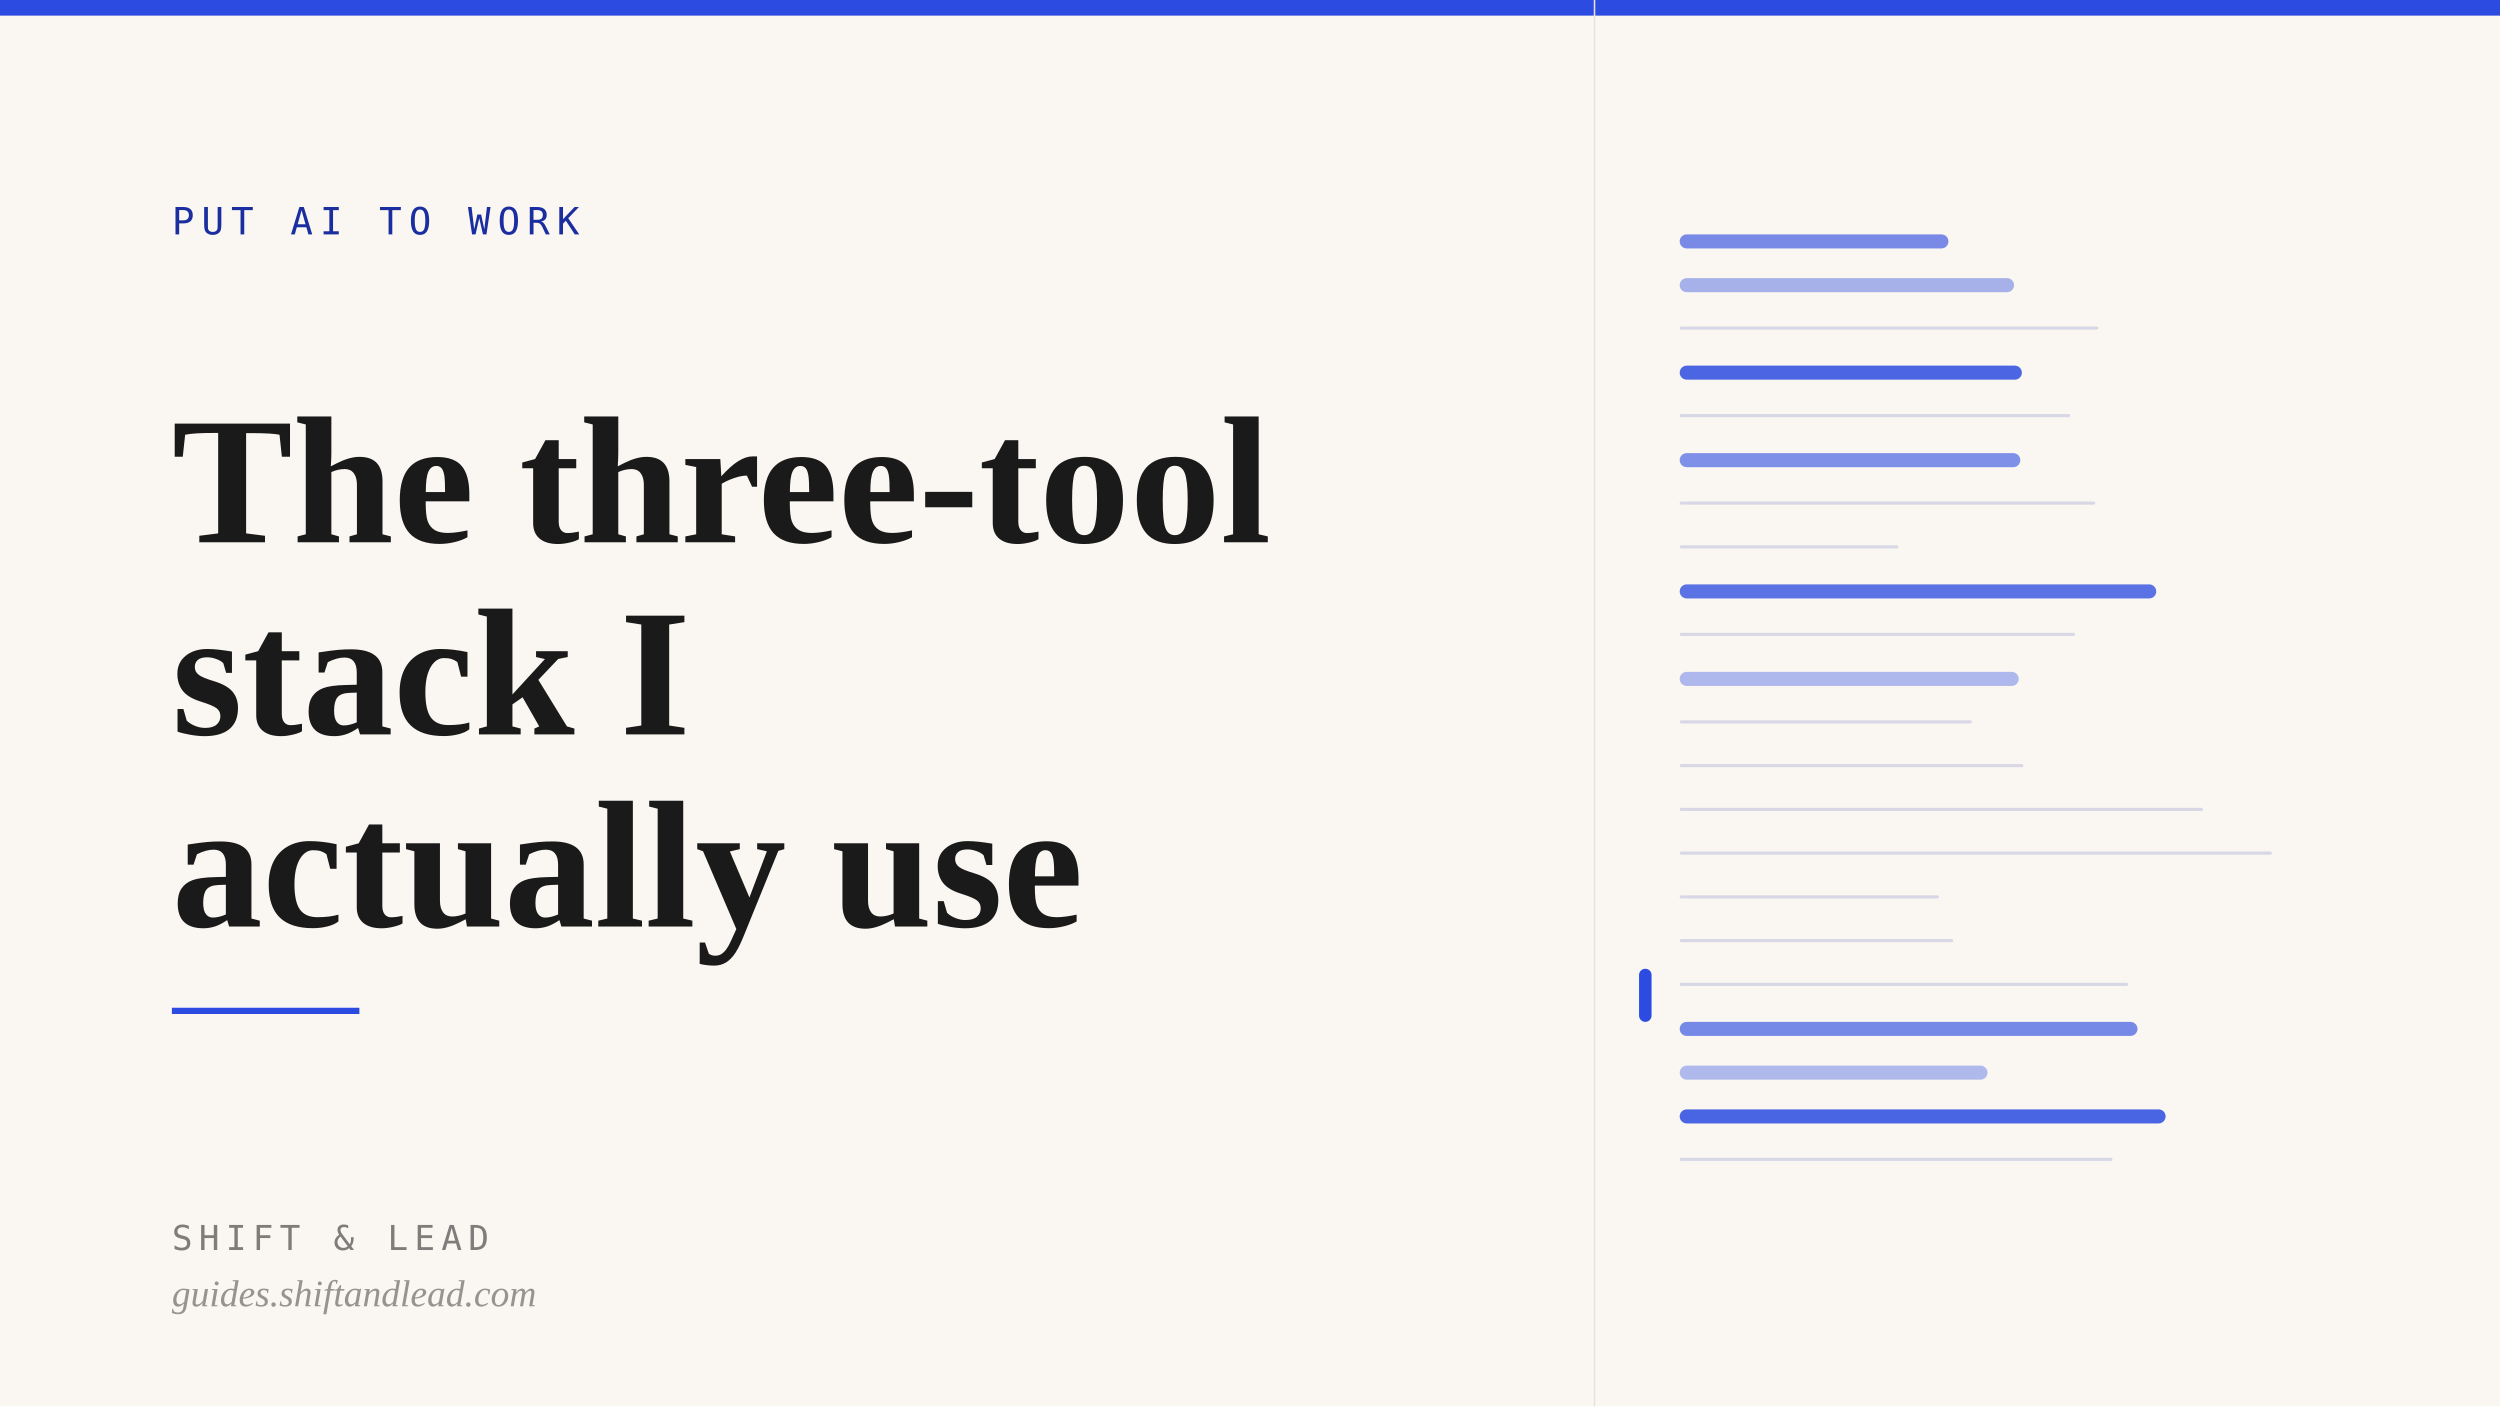
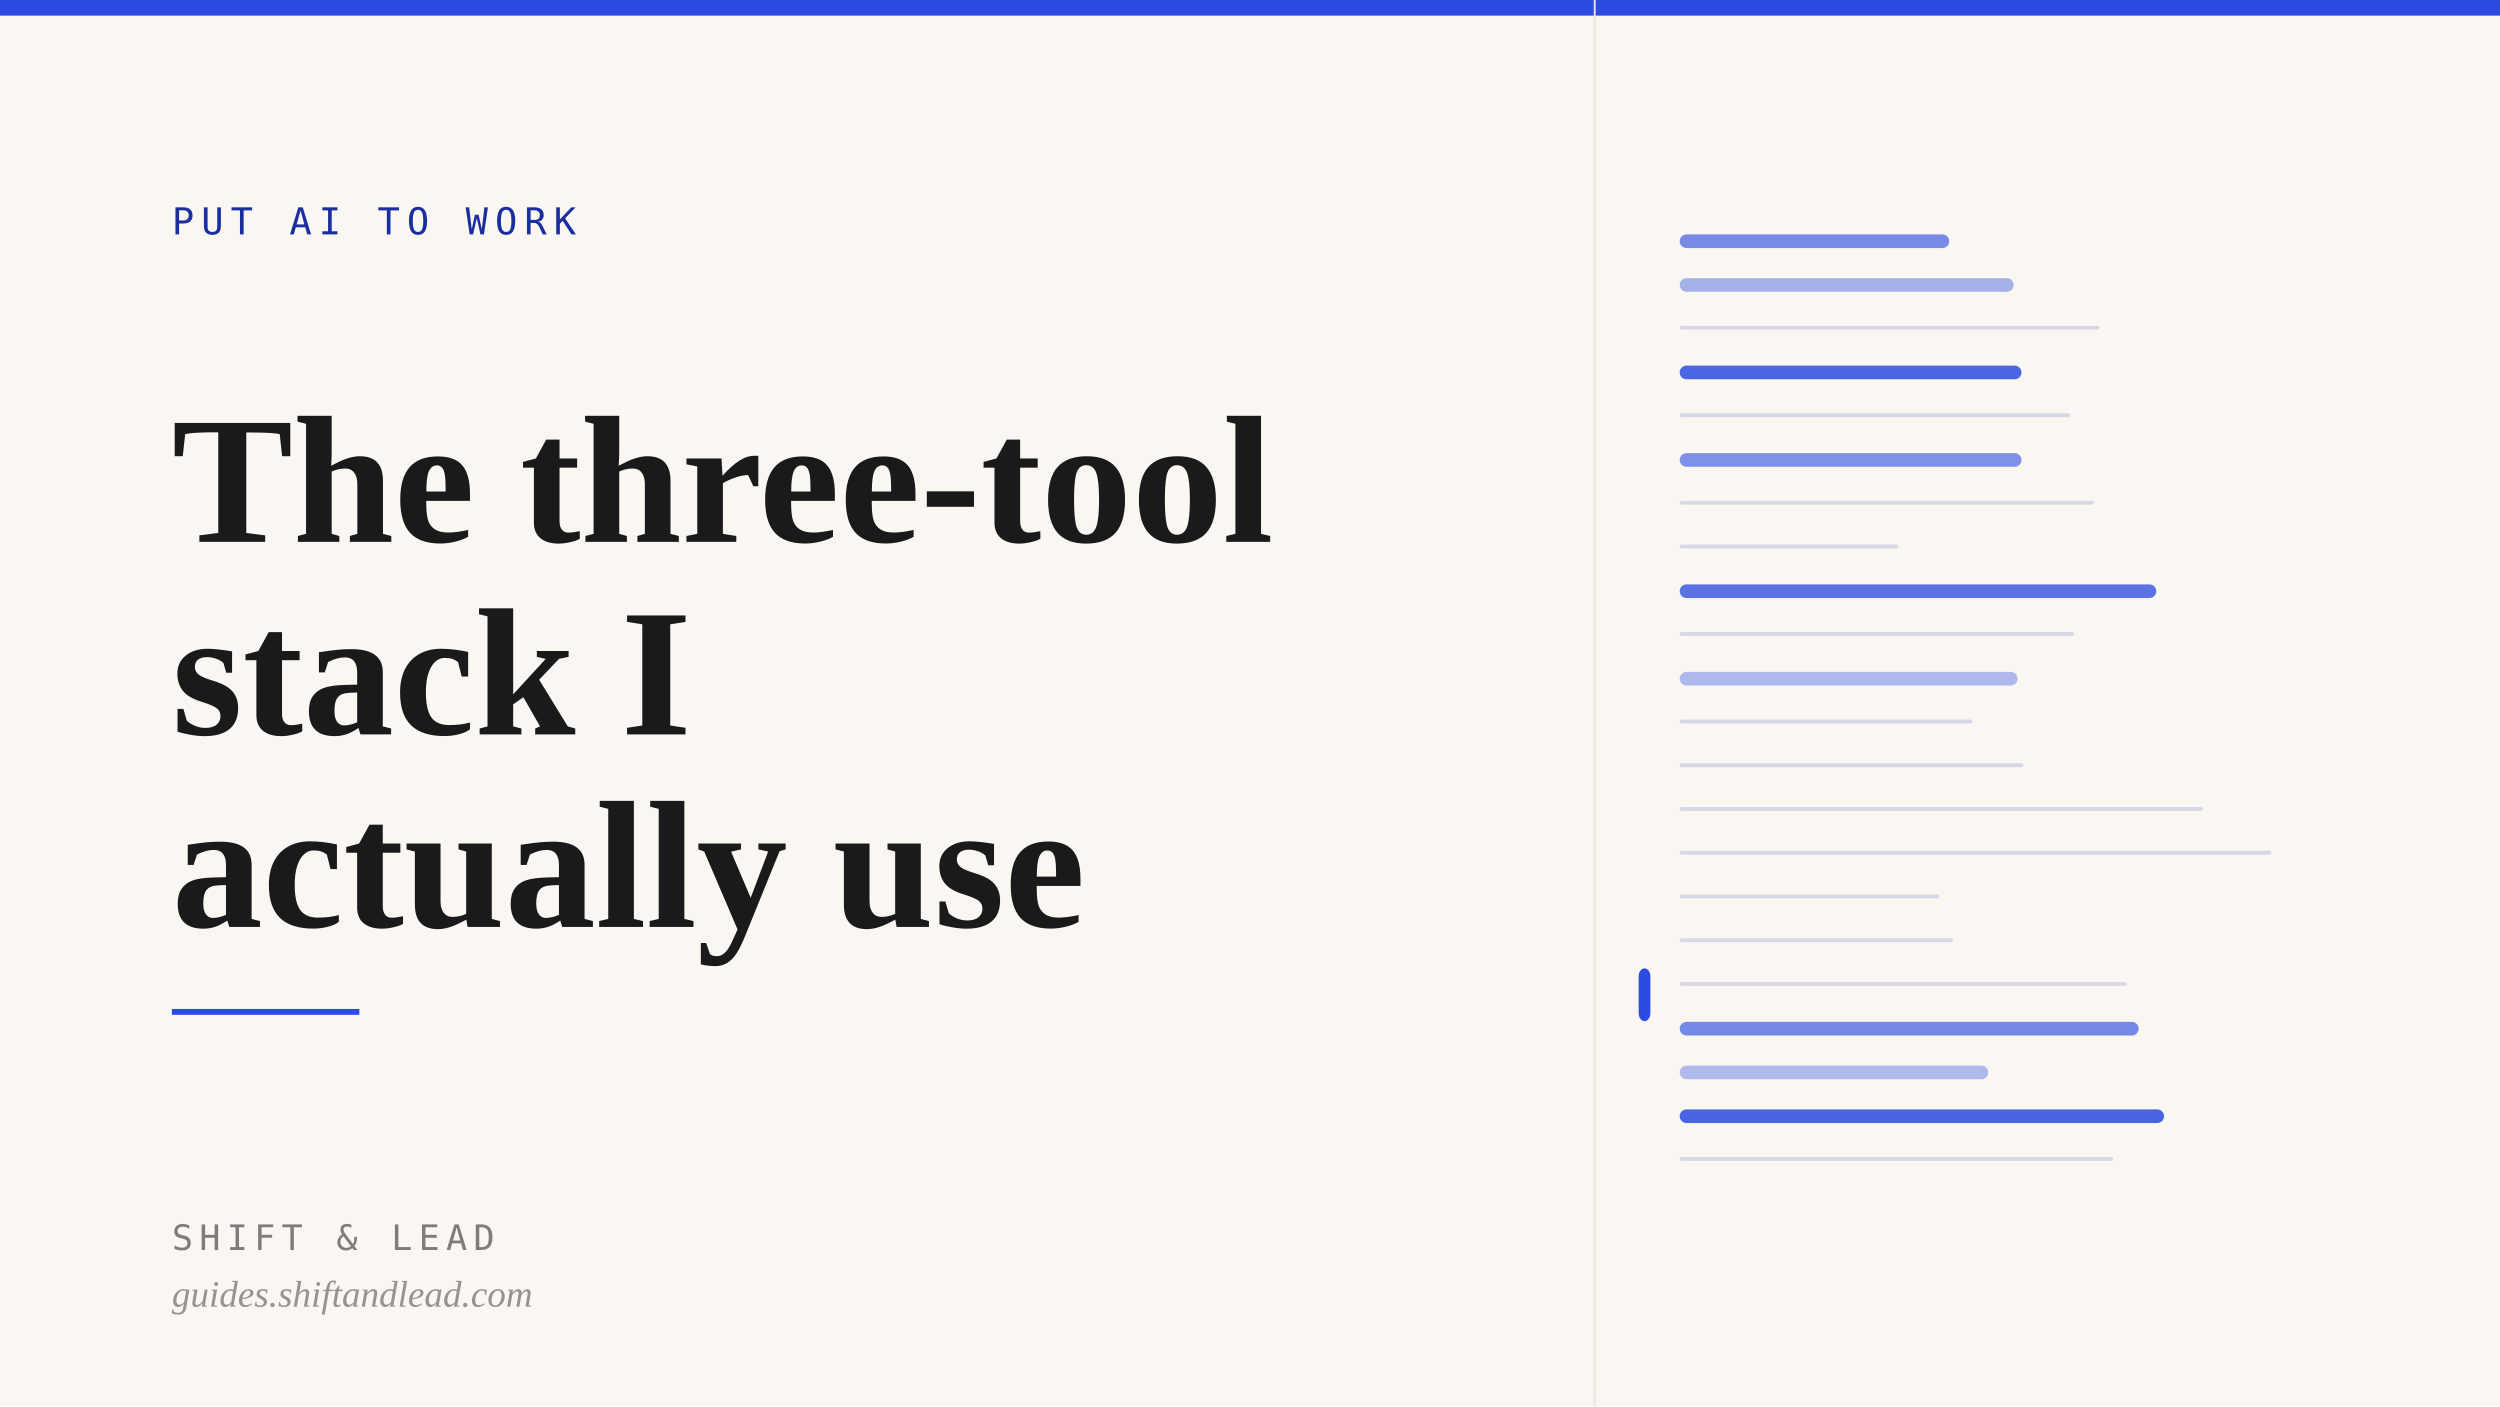
- <svg xmlns="http://www.w3.org/2000/svg" viewBox="0 0 1600 900" width="1600" height="900" role="img" aria-label="The three-tool stack I actually use">
-   <rect width="1600" height="900" fill="#FAF7F2" />
-   <rect x="0" y="0" width="1600" height="10" fill="#2C4BE0" />
-   <rect x="1020" y="0" width="1" height="900" fill="#E8E4DD" />
+ <svg xmlns="http://www.w3.org/2000/svg" viewBox="0 0 1280 720" width="1280" height="720" role="img" aria-label="The three-tool stack I actually use">
+   <rect width="1280" height="720" fill="#FAF7F2" />
+   <rect x="0" y="0" width="1280" height="8" fill="#2C4BE0" />
+   <rect x="816" y="0" width="1" height="720" fill="#E8E4DD" />
  <g>
-     <rect x="1075" y="150" width="172" height="9" rx="4.5" fill="#2C4BE0" opacity="0.63" />
-     <rect x="1075" y="178" width="214" height="9" rx="4.5" fill="#2C4BE0" opacity="0.41" />
-     <rect x="1075" y="209" width="268" height="2" rx="1" fill="#1B2EA0" opacity="0.16" />
-     <rect x="1075" y="234" width="219" height="9" rx="4.5" fill="#2C4BE0" opacity="0.84" />
-     <rect x="1075" y="265" width="250" height="2" rx="1" fill="#1B2EA0" opacity="0.16" />
-     <rect x="1075" y="290" width="218" height="9" rx="4.5" fill="#2C4BE0" opacity="0.60" />
-     <rect x="1075" y="321" width="266" height="2" rx="1" fill="#1B2EA0" opacity="0.16" />
-     <rect x="1075" y="349" width="140" height="2" rx="1" fill="#1B2EA0" opacity="0.16" />
-     <rect x="1075" y="374" width="305" height="9" rx="4.5" fill="#2C4BE0" opacity="0.77" />
-     <rect x="1075" y="405" width="253" height="2" rx="1" fill="#1B2EA0" opacity="0.16" />
-     <rect x="1075" y="430" width="217" height="9" rx="4.5" fill="#2C4BE0" opacity="0.37" />
-     <rect x="1075" y="461" width="187" height="2" rx="1" fill="#1B2EA0" opacity="0.16" />
-     <rect x="1075" y="489" width="220" height="2" rx="1" fill="#1B2EA0" opacity="0.16" />
-     <rect x="1075" y="517" width="335" height="2" rx="1" fill="#1B2EA0" opacity="0.16" />
-     <rect x="1075" y="545" width="379" height="2" rx="1" fill="#1B2EA0" opacity="0.16" />
-     <rect x="1075" y="573" width="166" height="2" rx="1" fill="#1B2EA0" opacity="0.16" />
-     <rect x="1075" y="601" width="175" height="2" rx="1" fill="#1B2EA0" opacity="0.16" />
-     <rect x="1075" y="629" width="287" height="2" rx="1" fill="#1B2EA0" opacity="0.16" />
-     <rect x="1075" y="654" width="293" height="9" rx="4.5" fill="#2C4BE0" opacity="0.64" />
-     <rect x="1075" y="682" width="197" height="9" rx="4.5" fill="#2C4BE0" opacity="0.36" />
-     <rect x="1075" y="710" width="311" height="9" rx="4.5" fill="#2C4BE0" opacity="0.85" />
-     <rect x="1075" y="741" width="277" height="2" rx="1" fill="#1B2EA0" opacity="0.16" />
-     <rect x="1049" y="620" width="8" height="34" rx="4" fill="#2C4BE0" />
+     <rect x="860" y="120" width="138" height="7" rx="3.5" fill="#2C4BE0" opacity="0.63" />
+     <rect x="860" y="142.4" width="171" height="7" rx="3.5" fill="#2C4BE0" opacity="0.41" />
+     <rect x="860" y="166.8" width="215" height="2" rx="1" fill="#1B2EA0" opacity="0.16" />
+     <rect x="860" y="187.2" width="175" height="7" rx="3.5" fill="#2C4BE0" opacity="0.84" />
+     <rect x="860" y="211.6" width="200" height="2" rx="1" fill="#1B2EA0" opacity="0.16" />
+     <rect x="860" y="232" width="175" height="7" rx="3.5" fill="#2C4BE0" opacity="0.60" />
+     <rect x="860" y="256.4" width="212" height="2" rx="1" fill="#1B2EA0" opacity="0.16" />
+     <rect x="860" y="278.8" width="112" height="2" rx="1" fill="#1B2EA0" opacity="0.16" />
+     <rect x="860" y="299.2" width="244" height="7" rx="3.5" fill="#2C4BE0" opacity="0.77" />
+     <rect x="860" y="323.6" width="202" height="2" rx="1" fill="#1B2EA0" opacity="0.16" />
+     <rect x="860" y="344" width="173" height="7" rx="3.5" fill="#2C4BE0" opacity="0.37" />
+     <rect x="860" y="368.4" width="150" height="2" rx="1" fill="#1B2EA0" opacity="0.16" />
+     <rect x="860" y="390.8" width="176" height="2" rx="1" fill="#1B2EA0" opacity="0.16" />
+     <rect x="860" y="413.2" width="268" height="2" rx="1" fill="#1B2EA0" opacity="0.16" />
+     <rect x="860" y="435.6" width="303" height="2" rx="1" fill="#1B2EA0" opacity="0.16" />
+     <rect x="860" y="458" width="133" height="2" rx="1" fill="#1B2EA0" opacity="0.16" />
+     <rect x="860" y="480.4" width="140" height="2" rx="1" fill="#1B2EA0" opacity="0.16" />
+     <rect x="860" y="502.8" width="229" height="2" rx="1" fill="#1B2EA0" opacity="0.16" />
+     <rect x="860" y="523.2" width="235" height="7" rx="3.5" fill="#2C4BE0" opacity="0.64" />
+     <rect x="860" y="545.6" width="158" height="7" rx="3.5" fill="#2C4BE0" opacity="0.36" />
+     <rect x="860" y="568" width="248" height="7" rx="3.5" fill="#2C4BE0" opacity="0.85" />
+     <rect x="860" y="592.4" width="222" height="2" rx="1" fill="#1B2EA0" opacity="0.16" />
+     <rect x="839" y="495.8" width="6" height="27" rx="4" fill="#2C4BE0" />
  </g>
-   <text x="110" y="150" font-family="ui-monospace,'SF Mono',Menlo,monospace" font-size="24" letter-spacing="4.5" fill="#1B2EA0">PUT AI TO WORK</text>
-   <text y="347.04" font-family="Georgia,'Times New Roman',serif" font-size="116" font-weight="700" fill="#1a1a1a">
-     <tspan x="110" dy="0">The three-tool</tspan>
-     <tspan x="110" dy="122.96">stack I</tspan>
-     <tspan x="110" dy="122.96">actually use</tspan>
+   <text x="88" y="120" font-family="ui-monospace,'SF Mono',Menlo,monospace" font-size="19" letter-spacing="3.6" fill="#1B2EA0">PUT AI TO WORK</text>
+   <text y="277.42" font-family="Georgia,'Times New Roman',serif" font-size="93" font-weight="700" fill="#1a1a1a">
+     <tspan x="88" dy="0">The three-tool</tspan>
+     <tspan x="88" dy="98.58">stack I</tspan>
+     <tspan x="88" dy="98.58">actually use</tspan>
  </text>
-   <rect x="110" y="644.96" width="120" height="4" fill="#2C4BE0" />
-   <text x="110" y="800" font-family="ui-monospace,'SF Mono',Menlo,monospace" font-size="22" letter-spacing="4" fill="#1a1a1a" opacity="0.55">SHIFT &amp; LEAD</text>
-   <text x="110" y="836" font-family="Georgia,'Times New Roman',serif" font-size="24" font-style="italic" fill="#1a1a1a" opacity="0.45">guides.shiftandlead.com</text>
+   <rect x="88" y="516.58" width="96" height="3" fill="#2C4BE0" />
+   <text x="88" y="640" font-family="ui-monospace,'SF Mono',Menlo,monospace" font-size="18" letter-spacing="3.2" fill="#1a1a1a" opacity="0.55">SHIFT &amp; LEAD</text>
+   <text x="88" y="669" font-family="Georgia,'Times New Roman',serif" font-size="19" font-style="italic" fill="#1a1a1a" opacity="0.45">guides.shiftandlead.com</text>
</svg>
